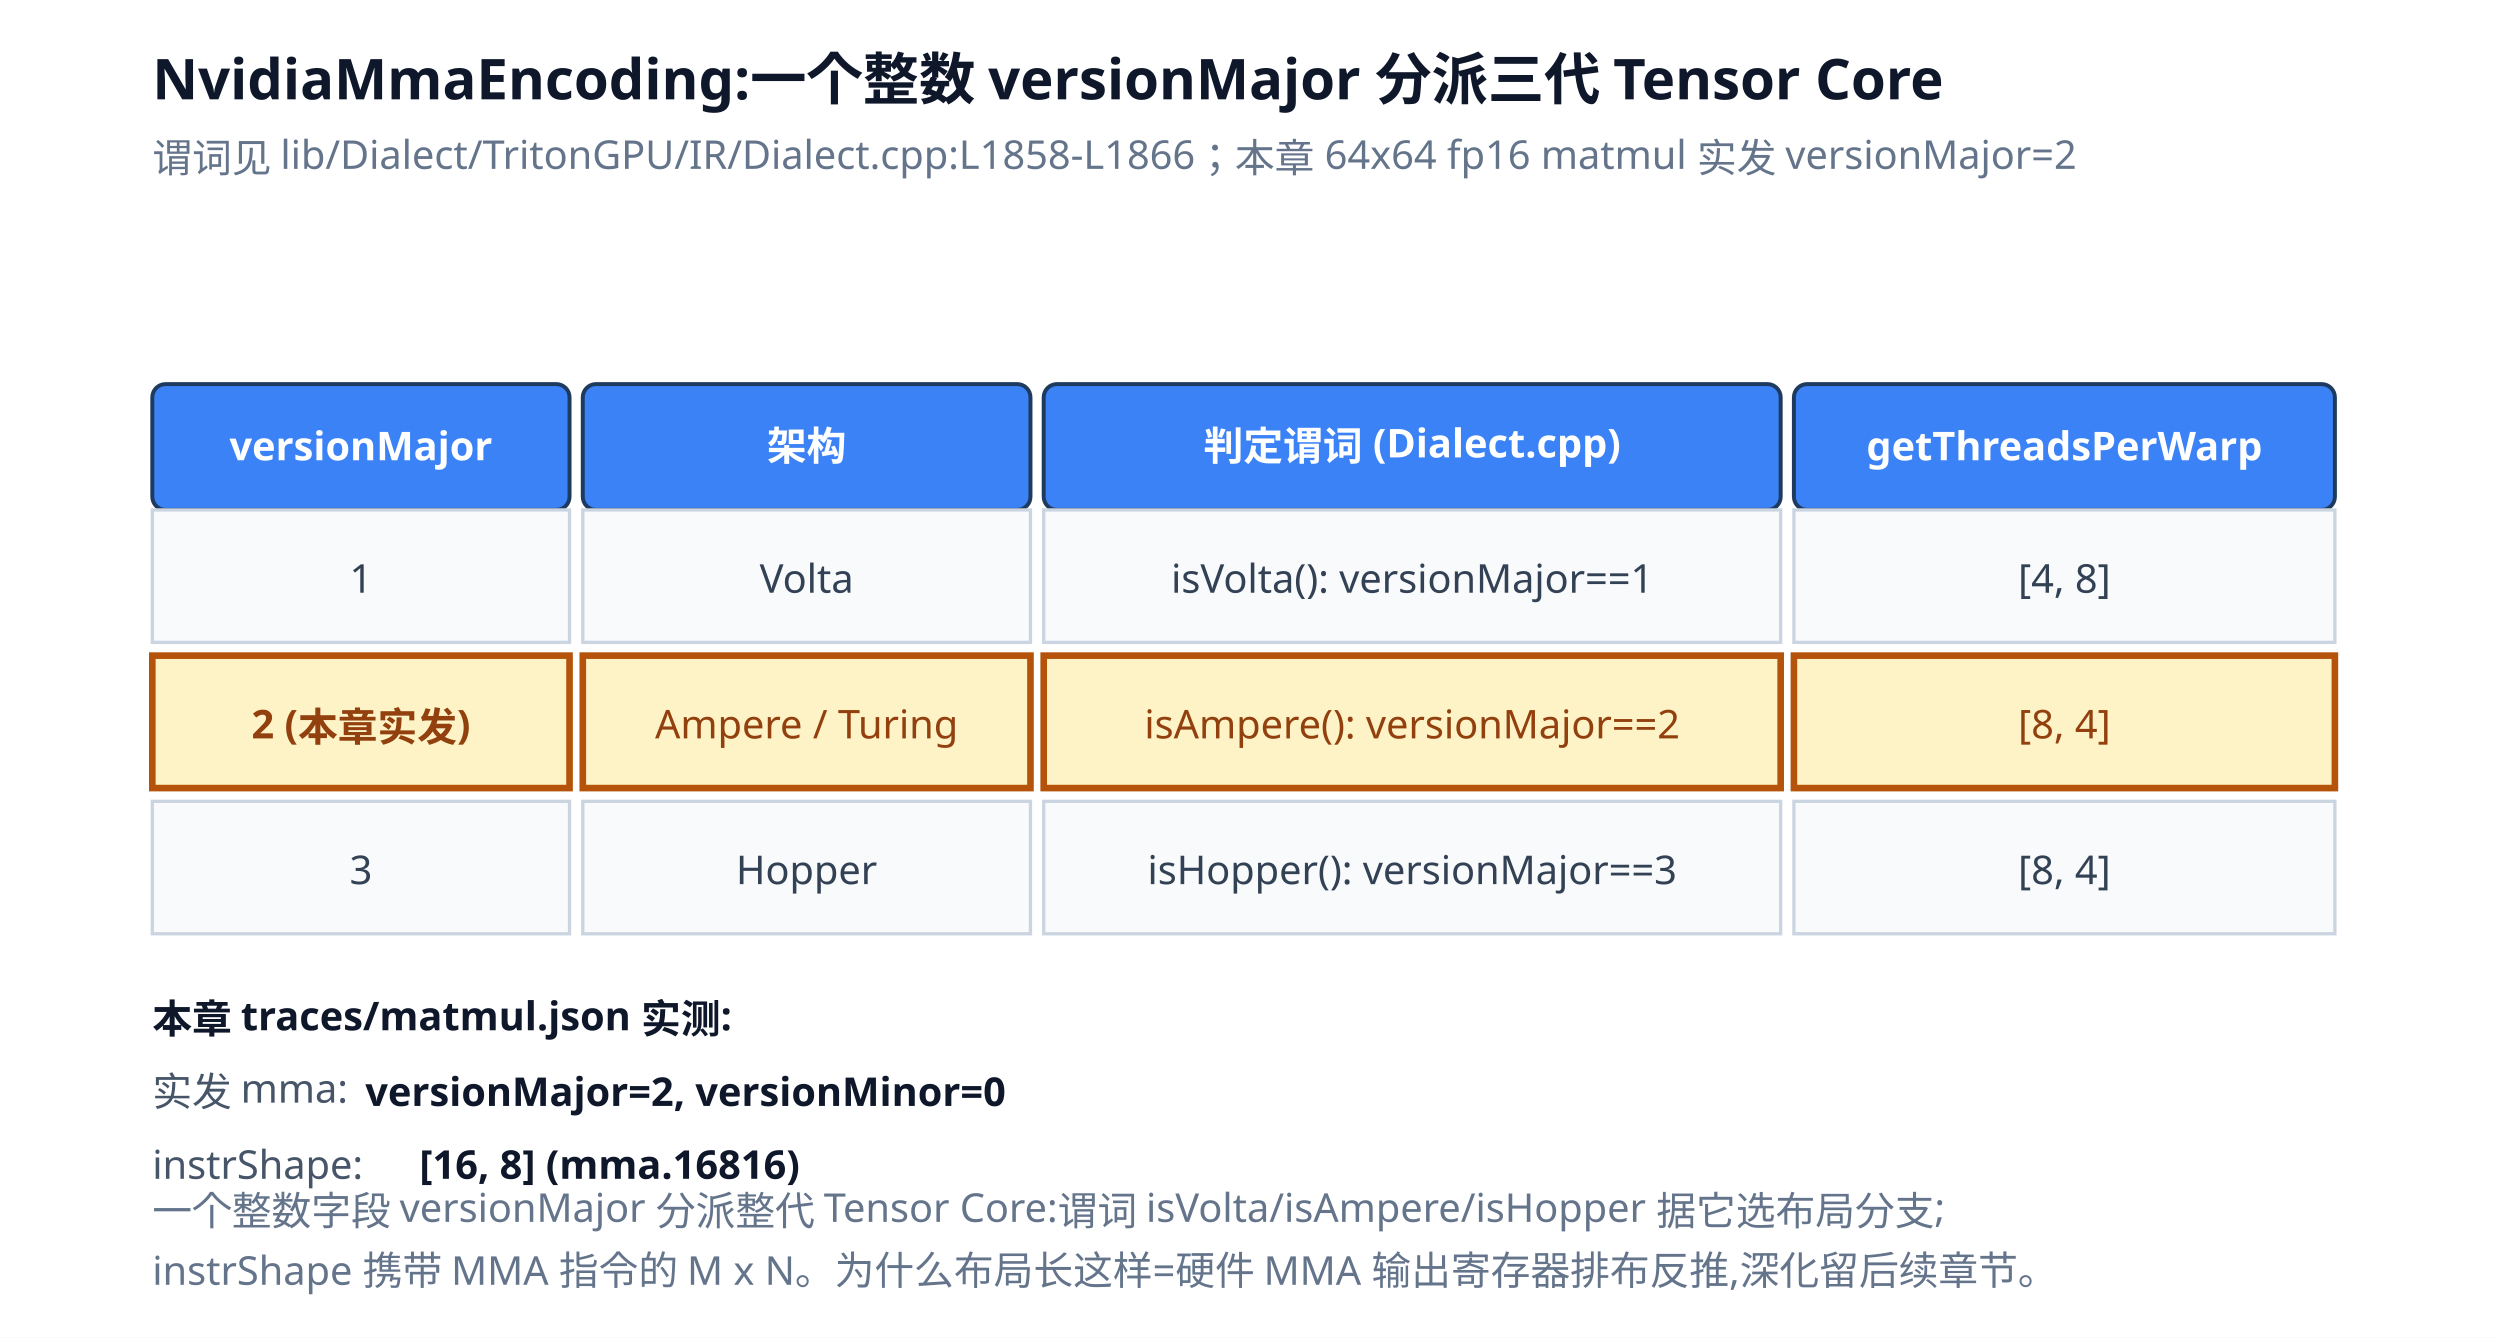
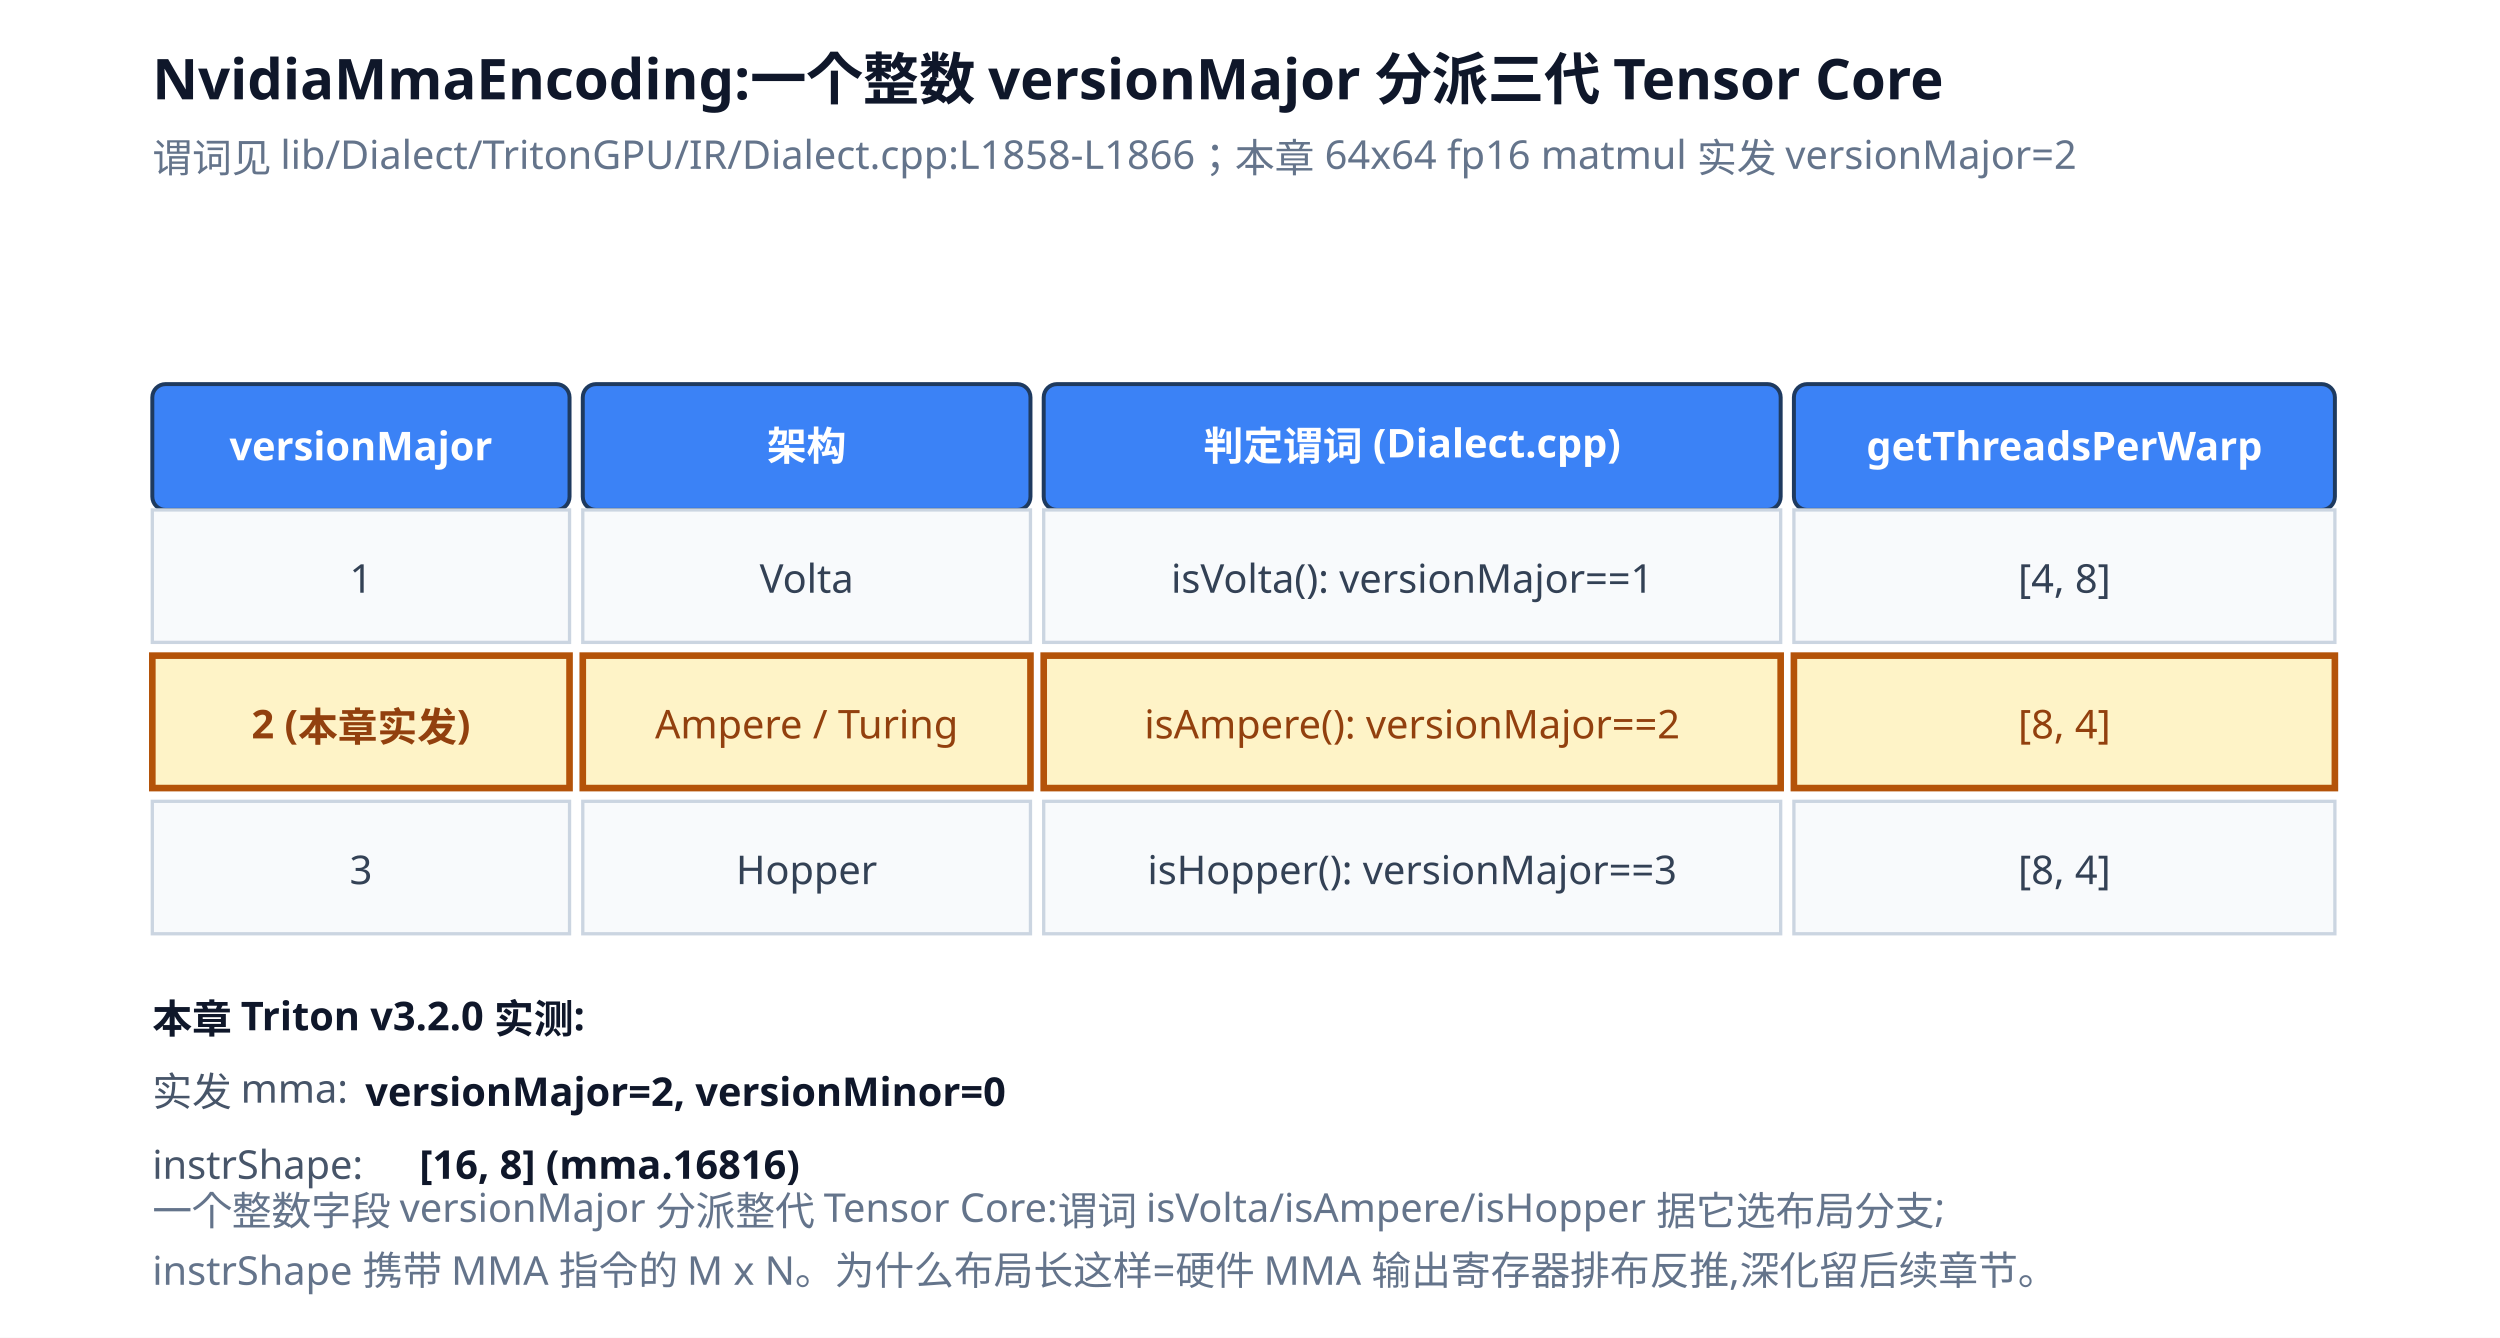
<svg xmlns="http://www.w3.org/2000/svg" viewBox="0 0 755 404">
  <rect width="755" height="404" fill="white" />
  <text x="46" y="30" font-family="sans-serif" font-size="17" font-weight="bold" fill="#0f172a">NvidiaMmaEncoding:一个整数 versionMajor 分派三代 Tensor Core</text>
  <text x="46" y="52" font-family="sans-serif" font-size="12" fill="#64748b">谓词见 lib/Dialect/TritonGPU/IR/Dialect.cpp:L1858-L1866；本章 64x64 fp16 matmul 实发 versionMajor=2</text>
  <rect x="46" y="116" width="126" height="38" rx="4" fill="#3b82f6" stroke="#1e3a5f" stroke-width="1.2" />
  <text x="109.0" y="139.0" text-anchor="middle" font-family="sans-serif" font-size="12" font-weight="bold" fill="white">versionMajor</text>
  <rect x="176" y="116" width="135.2" height="38" rx="4" fill="#3b82f6" stroke="#1e3a5f" stroke-width="1.2" />
  <text x="243.6" y="139.0" text-anchor="middle" font-family="sans-serif" font-size="12" font-weight="bold" fill="white">架构</text>
  <rect x="315.2" y="116" width="222.56" height="38" rx="4" fill="#3b82f6" stroke="#1e3a5f" stroke-width="1.2" />
  <text x="426.48" y="139.0" text-anchor="middle" font-family="sans-serif" font-size="12" font-weight="bold" fill="white">判定谓词 (Dialect.cpp)</text>
  <rect x="541.76" y="116" width="163.376" height="38" rx="4" fill="#3b82f6" stroke="#1e3a5f" stroke-width="1.2" />
  <text x="623.448" y="139.0" text-anchor="middle" font-family="sans-serif" font-size="12" font-weight="bold" fill="white">getThreadsPerWarp</text>
  <rect x="46" y="154" width="126" height="40" fill="#f8fafc" stroke="#cbd5e1" stroke-width="1" />
  <text x="109.0" y="179.0" text-anchor="middle" font-family="sans-serif" font-size="12" fill="#334155">1</text>
  <rect x="176" y="154" width="135.2" height="40" fill="#f8fafc" stroke="#cbd5e1" stroke-width="1" />
  <text x="243.6" y="179.0" text-anchor="middle" font-family="sans-serif" font-size="12" fill="#334155">Volta</text>
  <rect x="315.2" y="154" width="222.56" height="40" fill="#f8fafc" stroke="#cbd5e1" stroke-width="1" />
  <text x="426.48" y="179.0" text-anchor="middle" font-family="sans-serif" font-size="12" fill="#334155">isVolta(): versionMajor==1</text>
  <rect x="541.76" y="154" width="163.376" height="40" fill="#f8fafc" stroke="#cbd5e1" stroke-width="1" />
  <text x="623.448" y="179.0" text-anchor="middle" font-family="sans-serif" font-size="12" fill="#334155">[4, 8]</text>
  <rect x="46" y="198" width="126" height="40" fill="#fef3c7" stroke="#b45309" stroke-width="2" />
  <text x="109.0" y="223.0" text-anchor="middle" font-family="sans-serif" font-size="12" font-weight="bold" fill="#92400e">2 (本章实发)</text>
  <rect x="176" y="198" width="135.2" height="40" fill="#fef3c7" stroke="#b45309" stroke-width="2" />
  <text x="243.6" y="223.0" text-anchor="middle" font-family="sans-serif" font-size="12" fill="#92400e">Ampere / Turing</text>
  <rect x="315.2" y="198" width="222.56" height="40" fill="#fef3c7" stroke="#b45309" stroke-width="2" />
  <text x="426.48" y="223.0" text-anchor="middle" font-family="sans-serif" font-size="12" fill="#92400e">isAmpere(): versionMajor==2</text>
  <rect x="541.76" y="198" width="163.376" height="40" fill="#fef3c7" stroke="#b45309" stroke-width="2" />
  <text x="623.448" y="223.0" text-anchor="middle" font-family="sans-serif" font-size="12" fill="#92400e">[8, 4]</text>
  <rect x="46" y="242" width="126" height="40" fill="#f8fafc" stroke="#cbd5e1" stroke-width="1" />
  <text x="109.0" y="267.0" text-anchor="middle" font-family="sans-serif" font-size="12" fill="#334155">3</text>
  <rect x="176" y="242" width="135.2" height="40" fill="#f8fafc" stroke="#cbd5e1" stroke-width="1" />
  <text x="243.6" y="267.0" text-anchor="middle" font-family="sans-serif" font-size="12" fill="#334155">Hopper</text>
  <rect x="315.2" y="242" width="222.56" height="40" fill="#f8fafc" stroke="#cbd5e1" stroke-width="1" />
  <text x="426.48" y="267.0" text-anchor="middle" font-family="sans-serif" font-size="12" fill="#334155">isHopper(): versionMajor==3</text>
  <rect x="541.76" y="242" width="163.376" height="40" fill="#f8fafc" stroke="#cbd5e1" stroke-width="1" />
  <text x="623.448" y="267.0" text-anchor="middle" font-family="sans-serif" font-size="12" fill="#334155">[8, 4]</text>
-   <text x="46" y="312" font-family="sans-serif" font-size="12" font-weight="bold" fill="#0f172a">本章 traces/matmul.json 实测:</text>
+   <text x="46" y="312" font-family="sans-serif" font-size="12" font-weight="bold" fill="#0f172a">本章 Triton v3.2.0 实测:</text>
  <text x="46" y="334" font-family="sans-serif" font-size="12" fill="#475569">实发 mma: </text>
  <text x="110.32" y="334" font-family="sans-serif" font-size="12" font-weight="bold" fill="#0f172a">versionMajor=2, versionMinor=0</text>
  <text x="46" y="356" font-family="sans-serif" font-size="12" fill="#475569">instrShape: </text>
  <text x="126.64" y="356" font-family="sans-serif" font-size="12" font-weight="bold" fill="#0f172a">[16, 8] (mma.16816)</text>
  <text x="46" y="370" font-family="sans-serif" font-size="12" fill="#64748b">一个整数字段 versionMajor 分派整代 Tensor Core:谓词 isVolta/isAmpere/isHopper 据它选布局分支;</text>
  <text x="46" y="388" font-family="sans-serif" font-size="12" fill="#64748b">instrShape 携带 MMA 指令的 M x N。为什么布局长这样=硬件 MMA 输出寄存器排布反推,深化留后续章节。</text>
</svg>
